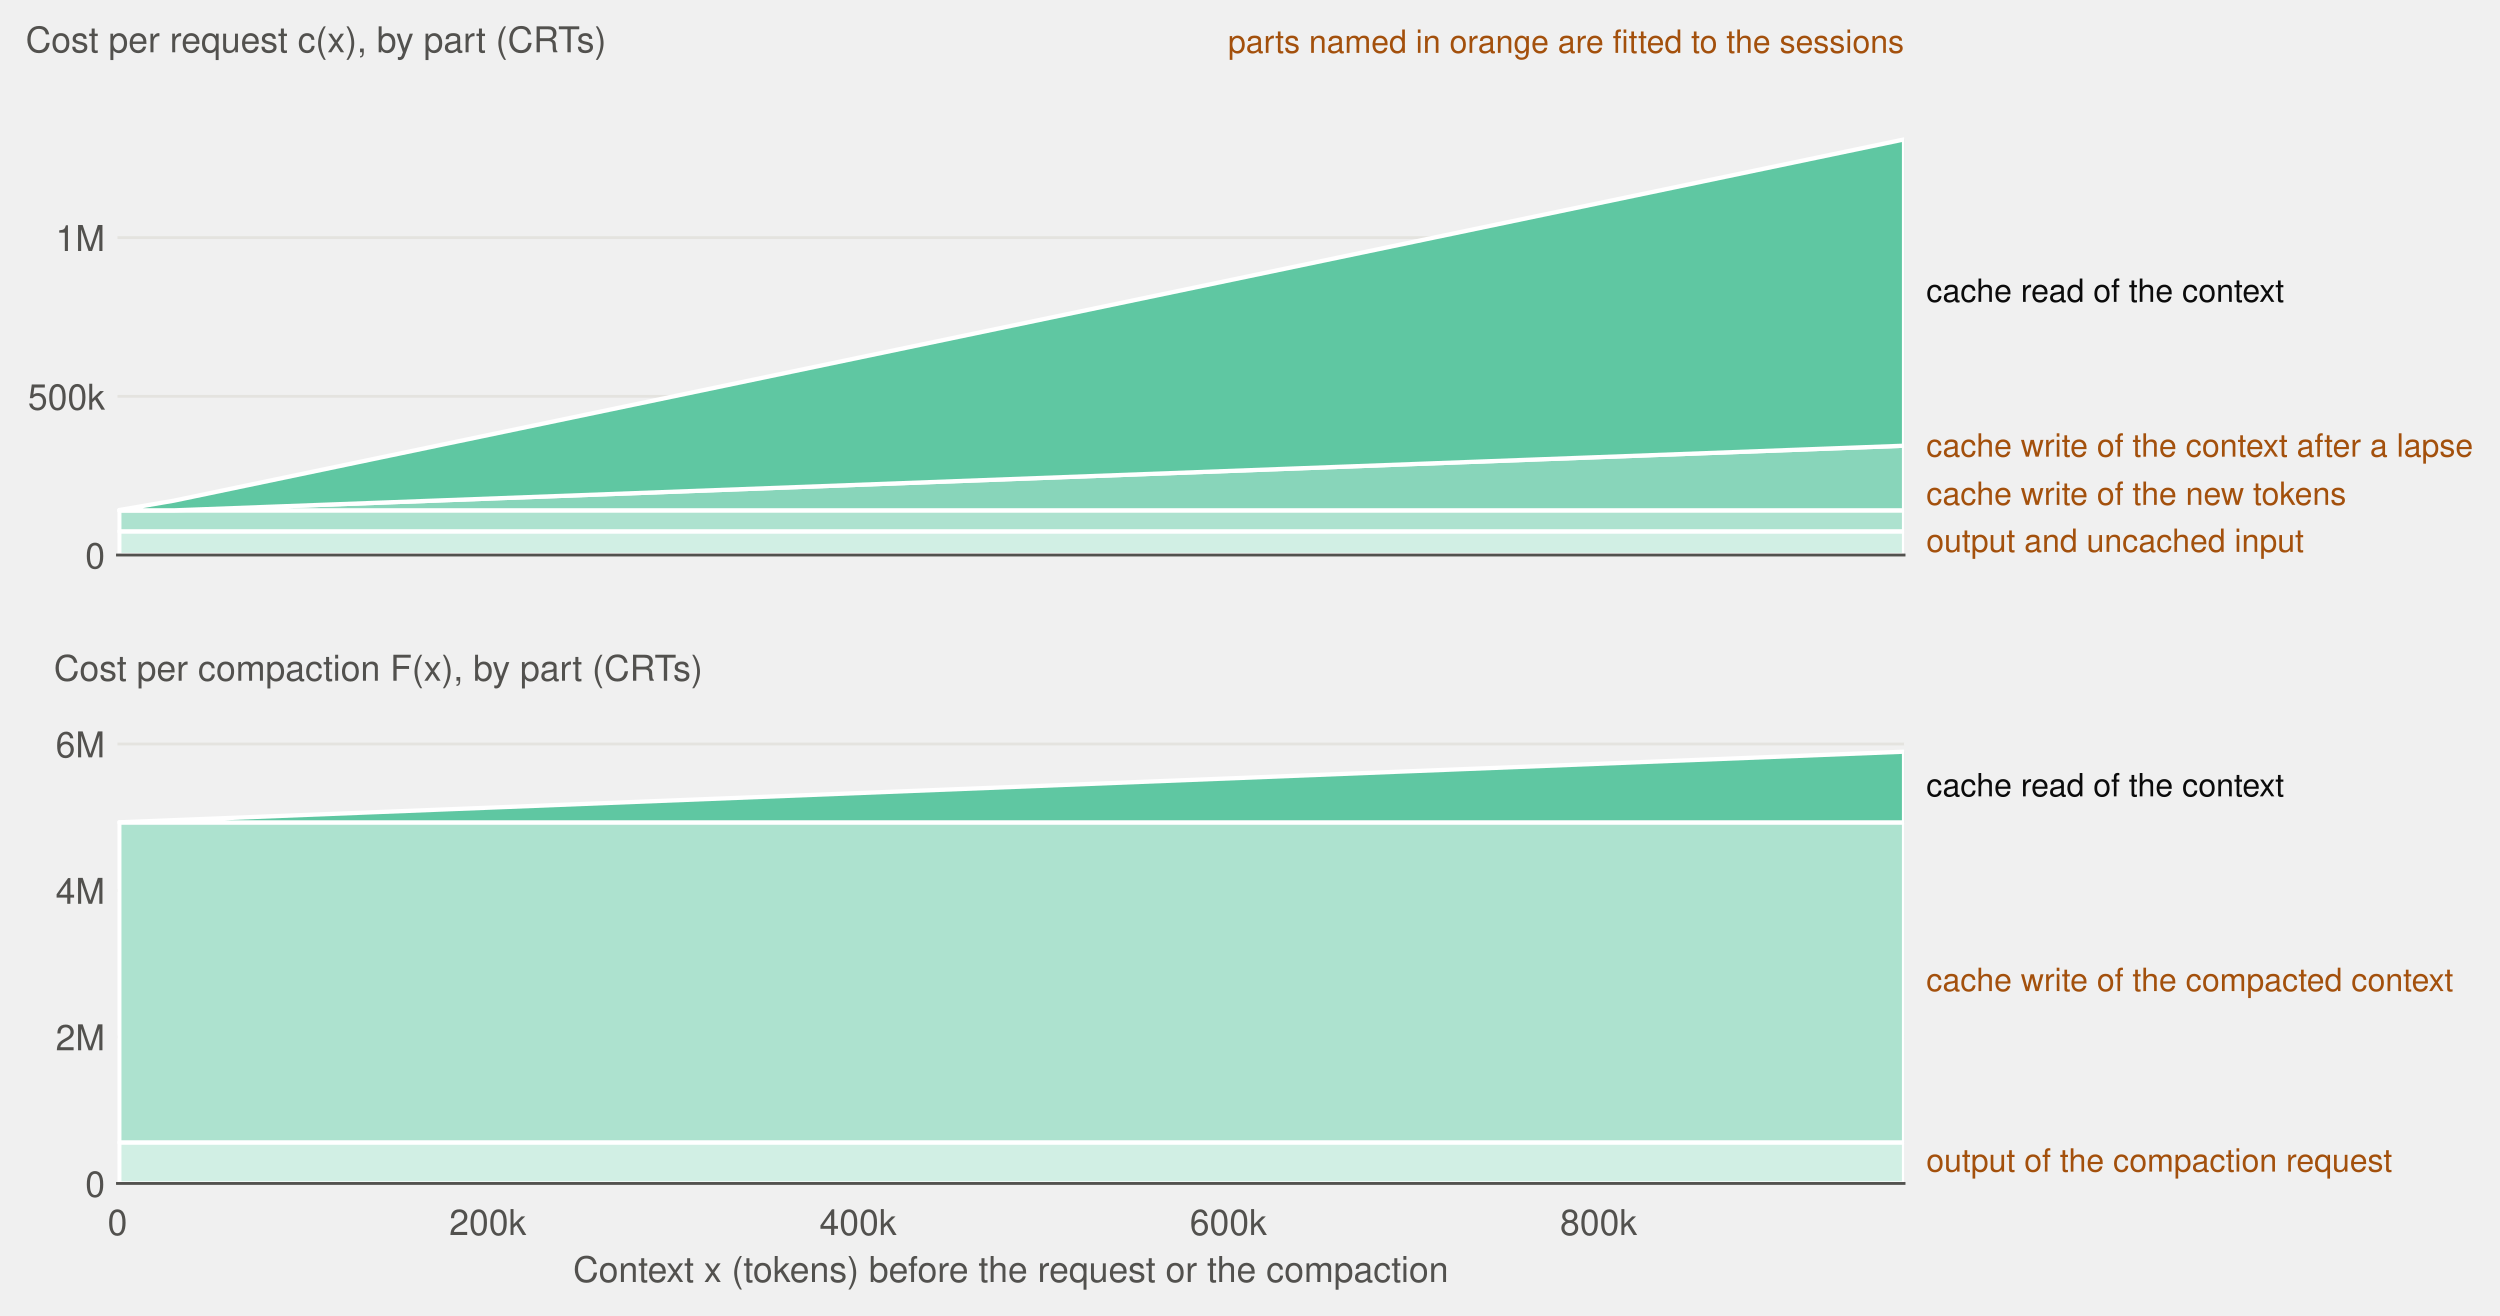
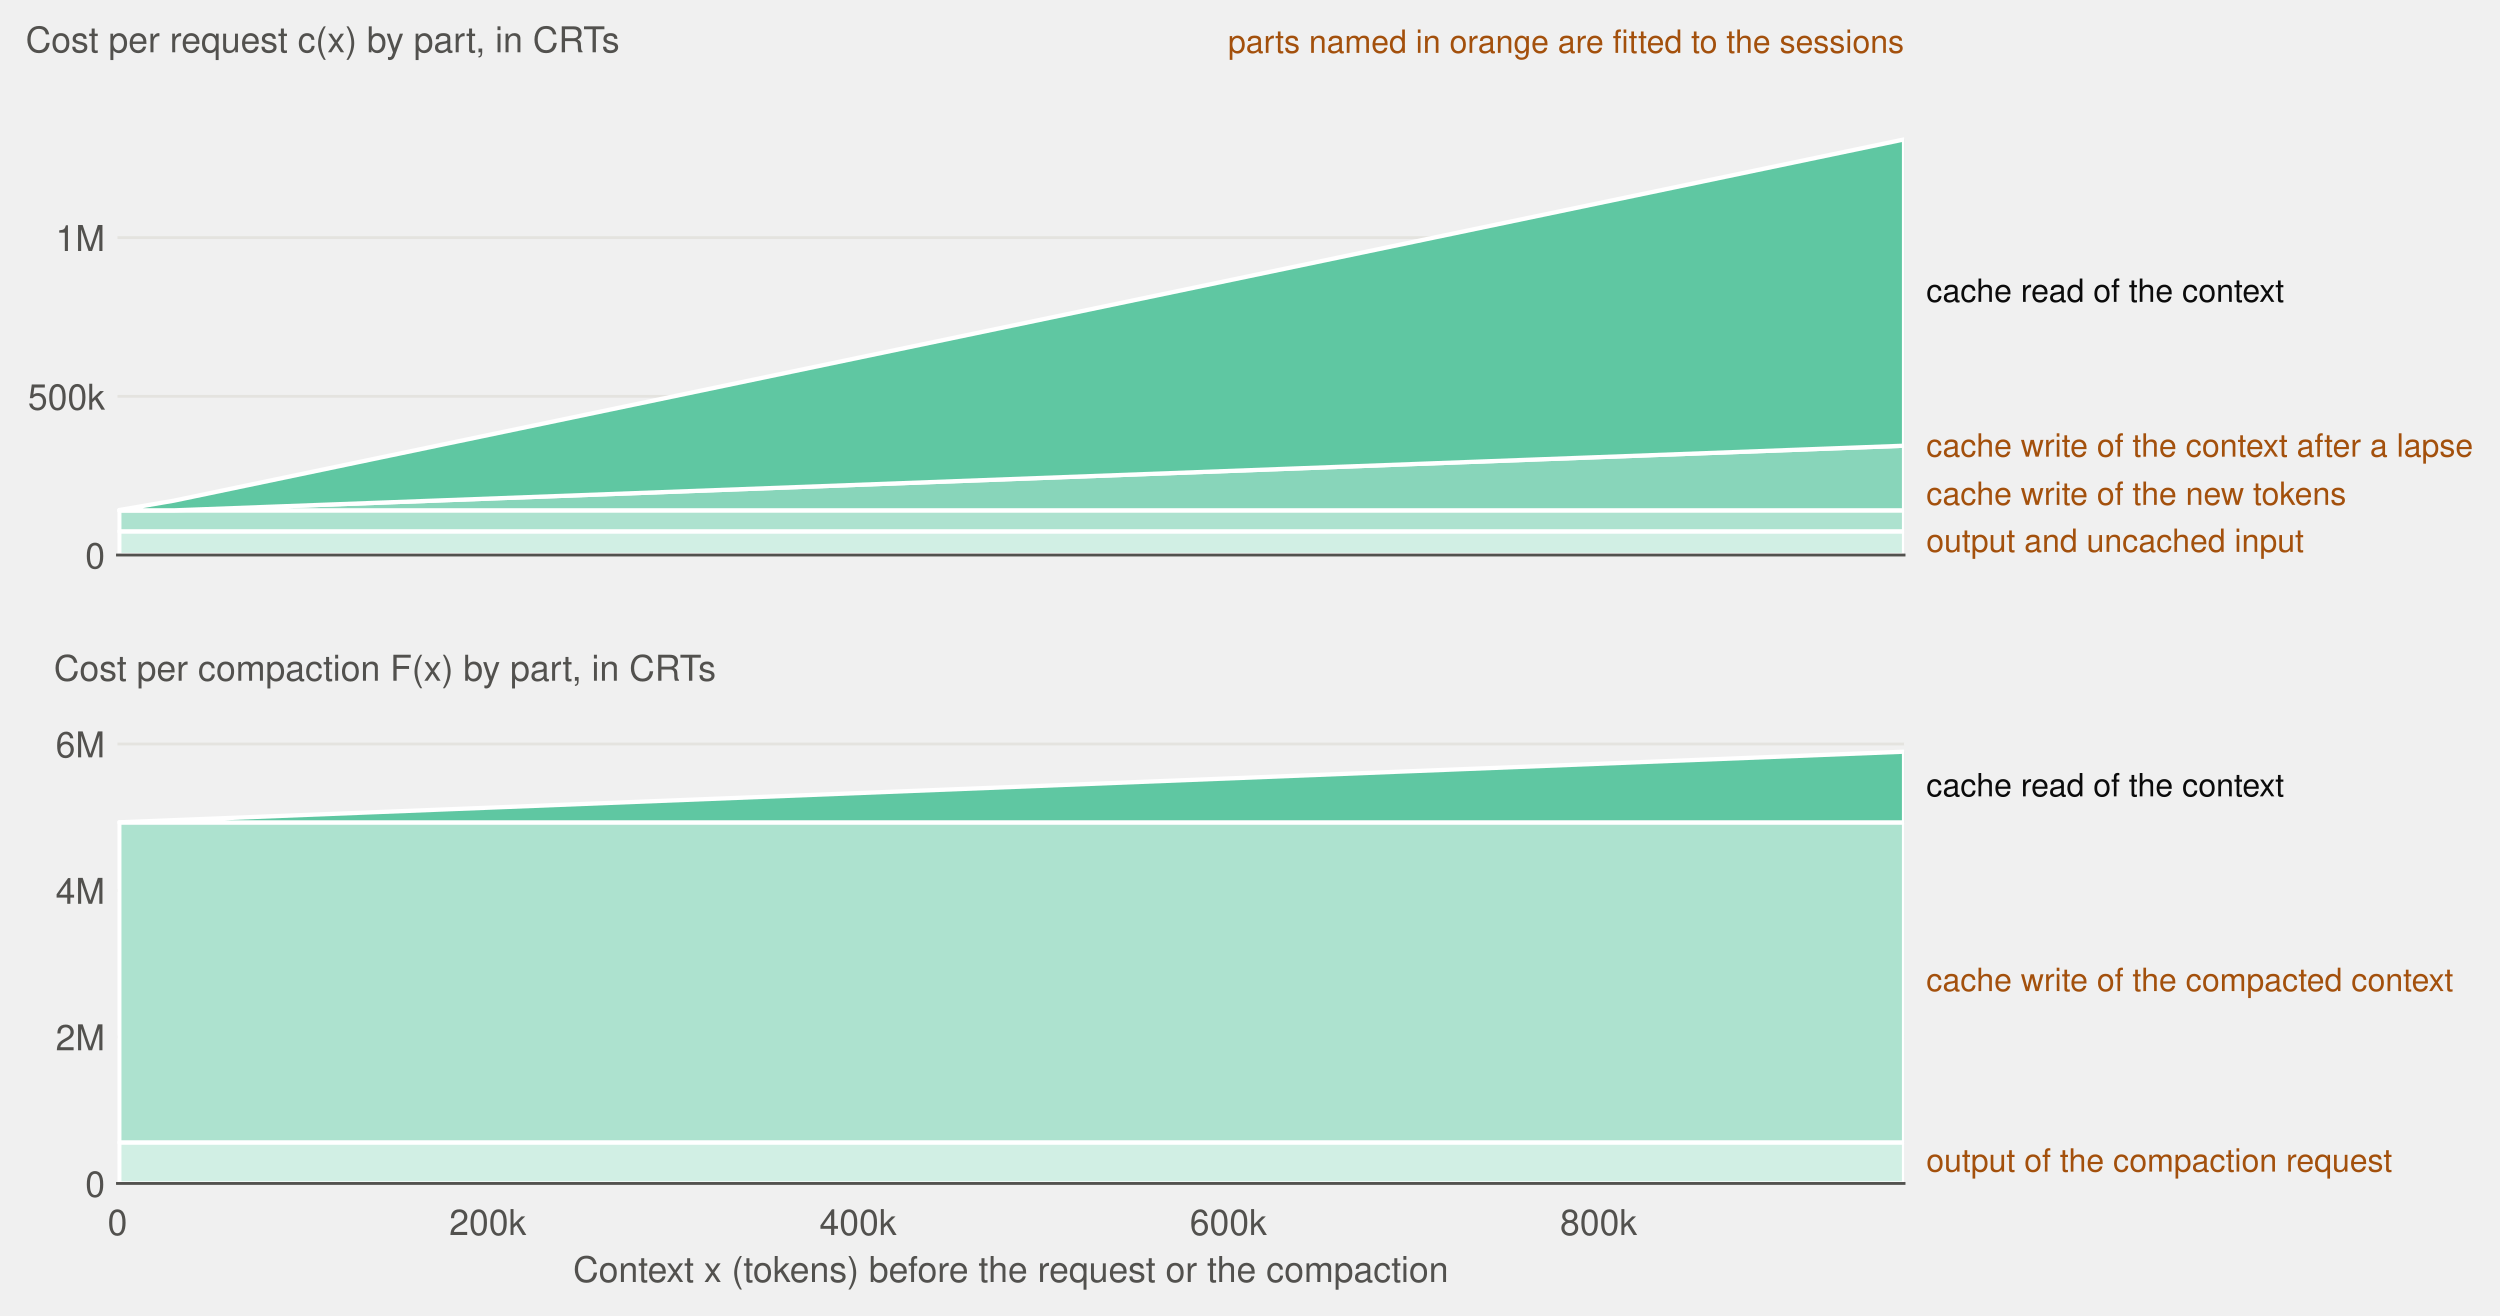
<svg xmlns="http://www.w3.org/2000/svg" xmlns:xlink="http://www.w3.org/1999/xlink" width="702.739pt" height="369.644pt" viewBox="0 0 702.739 369.644" version="1.1">
  <defs>
    <style type="text/css">*{stroke-linejoin: round; stroke-linecap: butt}</style>
  </defs>
  <g id="figure_1">
    <g id="patch_1">
      <path d="M 0 369.644  L 702.739 369.644  L 702.739 0  L 0 0  L 0 369.644  z " style="fill: none" />
    </g>
    <g id="axes_1">
      <g id="patch_2">
        <path d="M 33.02 156.017  L 535.22 156.017  L 535.22 22.197  L 33.02 22.197  L 33.02 156.017  z " style="fill: none" />
      </g>
      <g id="matplotlib.axis_1">
        <g id="xtick_1">
          <g id="line2d_1" />
        </g>
        <g id="xtick_2">
          <g id="line2d_2" />
        </g>
        <g id="xtick_3">
          <g id="line2d_3" />
        </g>
        <g id="xtick_4">
          <g id="line2d_4" />
        </g>
        <g id="xtick_5">
          <g id="line2d_5" />
        </g>
      </g>
      <g id="matplotlib.axis_2">
        <g id="ytick_1">
          <g id="line2d_6">
            <path d="M 33.02 156.017  L 535.22 156.017  " clip-path="url(#pb35b77650a)" style="fill: none; stroke: #e4e3df; stroke-width: 0.8; stroke-linecap: square" />
          </g>
          <g id="line2d_7" />
          <g id="text_1">
            <text style="font-size: 10px; font-family: 'Helvetica', 'Arial', 'DejaVu Sans'; text-anchor: end; fill: #52514e" x="29.52" y="159.767" transform="rotate(-0 29.52 159.7673)">0</text>
          </g>
        </g>
        <g id="ytick_2">
          <g id="line2d_8">
            <path d="M 33.02 111.41  L 535.22 111.41  " clip-path="url(#pb35b77650a)" style="fill: none; stroke: #e4e3df; stroke-width: 0.8; stroke-linecap: square" />
          </g>
          <g id="line2d_9" />
          <g id="text_2">
            <text style="font-size: 10px; font-family: 'Helvetica', 'Arial', 'DejaVu Sans'; text-anchor: end; fill: #52514e" x="29.52" y="115.16" transform="rotate(-0 29.52 115.1604)">500k</text>
          </g>
        </g>
        <g id="ytick_3">
          <g id="line2d_10">
            <path d="M 33.02 66.803  L 535.22 66.803  " clip-path="url(#pb35b77650a)" style="fill: none; stroke: #e4e3df; stroke-width: 0.8; stroke-linecap: square" />
          </g>
          <g id="line2d_11" />
          <g id="text_3">
            <text style="font-size: 10px; font-family: 'Helvetica', 'Arial', 'DejaVu Sans'; text-anchor: end; fill: #52514e" x="29.52" y="70.553" transform="rotate(-0 29.52 70.55347)">1M</text>
          </g>
        </g>
        <g id="text_4">
-           <text style="font-size: 10px; font-family: 'Helvetica', 'Arial', 'DejaVu Sans'; text-anchor: start; fill: #52514e" x="7.2" y="14.7" transform="rotate(-0 7.2 14.7)">Cost per request c(x), by part (CRTs)</text>
+           <text style="font-size: 10px; font-family: 'Helvetica', 'Arial', 'DejaVu Sans'; text-anchor: start; fill: #52514e" x="7.2" y="14.7" transform="rotate(-0 7.2 14.7)">Cost per request c(x) by part, in CRTs</text>
        </g>
      </g>
      <g id="FillBetweenPolyCollection_1">
        <defs>
          <path id="m4edc5b7553" d="M 33.54 -220.285  L 33.54 -213.627  L 48.861 -213.627  L 107.162 -213.627  L 397.31 -213.627  L 535.22 -213.627  L 535.22 -220.285  L 535.22 -220.285  L 397.31 -220.285  L 107.162 -220.285  L 48.861 -220.285  L 33.54 -220.285  z " style="stroke: #ffffff; stroke-width: 1.2" />
        </defs>
        <g clip-path="url(#pb35b77650a)">
          <use xlink:href="#m4edc5b7553" x="0" y="369.644" style="fill: #d1efe4; stroke: #ffffff; stroke-width: 1.2" />
        </g>
      </g>
      <g id="FillBetweenPolyCollection_2">
        <defs>
          <path id="m023cc55c26" d="M 33.54 -226.188  L 33.54 -220.285  L 48.861 -220.285  L 107.162 -220.285  L 397.31 -220.285  L 535.22 -220.285  L 535.22 -226.188  L 535.22 -226.188  L 397.31 -226.188  L 107.162 -226.188  L 48.861 -226.188  L 33.54 -226.188  z " style="stroke: #ffffff; stroke-width: 1.2" />
        </defs>
        <g clip-path="url(#pb35b77650a)">
          <use xlink:href="#m023cc55c26" x="0" y="369.644" style="fill: #ade2cf; stroke: #ffffff; stroke-width: 1.2" />
        </g>
      </g>
      <g id="FillBetweenPolyCollection_3">
        <defs>
          <path id="m940abae665" d="M 33.54 -226.188  L 33.54 -226.188  L 48.861 -226.188  L 107.162 -226.188  L 397.31 -226.188  L 535.22 -226.188  L 535.22 -244.357  L 535.22 -244.357  L 397.31 -239.205  L 107.162 -228.366  L 48.861 -226.188  L 33.54 -226.188  z " style="stroke: #ffffff; stroke-width: 1.2" />
        </defs>
        <g clip-path="url(#pb35b77650a)">
          <use xlink:href="#m940abae665" x="0" y="369.644" style="fill: #88d5ba; stroke: #ffffff; stroke-width: 1.2" />
        </g>
      </g>
      <g id="FillBetweenPolyCollection_4">
        <defs>
          <path id="m625e6e46c0" d="M 33.54 -226.277  L 33.54 -226.188  L 48.861 -226.188  L 107.162 -228.366  L 397.31 -239.205  L 535.22 -244.357  L 535.22 -330.448  L 535.22 -330.448  L 397.31 -301.655  L 107.162 -241.076  L 48.861 -228.903  L 33.54 -226.277  z " style="stroke: #ffffff; stroke-width: 1.2" />
        </defs>
        <g clip-path="url(#pb35b77650a)">
          <use xlink:href="#m625e6e46c0" x="0" y="369.644" style="fill: #5fc7a2; stroke: #ffffff; stroke-width: 1.2" />
        </g>
      </g>
      <g id="patch_3">
        <path d="M 33.02 156.017  L 535.22 156.017  " style="fill: none; stroke: #52514e; stroke-width: 0.8; stroke-linejoin: miter; stroke-linecap: square" />
      </g>
      <g id="text_5">
        <text style="font-size: 9px; font-family: 'Helvetica', 'Arial', 'DejaVu Sans'; text-anchor: start; fill: #a3500c" x="541.465" y="155.125" transform="rotate(-0 541.465 155.1253)">output and uncached input</text>
      </g>
      <g id="text_6">
        <text style="font-size: 9px; font-family: 'Helvetica', 'Arial', 'DejaVu Sans'; text-anchor: start; fill: #a3500c" x="541.465" y="141.917" transform="rotate(-0 541.465 141.9166)">cache write of the new tokens</text>
      </g>
      <g id="text_7">
        <text style="font-size: 9px; font-family: 'Helvetica', 'Arial', 'DejaVu Sans'; text-anchor: start; fill: #a3500c" x="541.465" y="128.361" transform="rotate(-0 541.465 128.3612)">cache write of the context after a lapse</text>
      </g>
      <g id="text_8">
        <text style="font-size: 9px; font-family: 'Helvetica', 'Arial', 'DejaVu Sans'; text-anchor: start; fill: #0b0b0b" x="541.465" y="84.852" transform="rotate(-0 541.465 84.85201)">cache read of the context</text>
      </g>
      <g id="text_9">
        <text style="font-size: 9px; font-family: 'Helvetica', 'Arial', 'DejaVu Sans'; text-anchor: end; fill: #a3500c" x="535.22" y="14.852" transform="rotate(-0 535.22 14.8525)">parts named in orange are fitted to the sessions</text>
      </g>
    </g>
    <g id="axes_2">
      <g id="patch_4">
        <path d="M 33.02 332.661  L 535.22 332.661  L 535.22 198.84  L 33.02 198.84  L 33.02 332.661  z " style="fill: none" />
      </g>
      <g id="matplotlib.axis_3">
        <g id="xtick_6">
          <g id="line2d_12" />
          <g id="text_10">
            <text style="font-size: 10px; font-family: 'Helvetica', 'Arial', 'DejaVu Sans'; text-anchor: middle; fill: #52514e" x="33.02" y="347.161" transform="rotate(-0 33.02 347.1606)">0</text>
          </g>
        </g>
        <g id="xtick_7">
          <g id="line2d_13" />
          <g id="text_11">
            <text style="font-size: 10px; font-family: 'Helvetica', 'Arial', 'DejaVu Sans'; text-anchor: middle; fill: #52514e" x="137.103" y="347.161" transform="rotate(-0 137.1029 347.1606)">200k</text>
          </g>
        </g>
        <g id="xtick_8">
          <g id="line2d_14" />
          <g id="text_12">
            <text style="font-size: 10px; font-family: 'Helvetica', 'Arial', 'DejaVu Sans'; text-anchor: middle; fill: #52514e" x="241.186" y="347.161" transform="rotate(-0 241.1858 347.1606)">400k</text>
          </g>
        </g>
        <g id="xtick_9">
          <g id="line2d_15" />
          <g id="text_13">
            <text style="font-size: 10px; font-family: 'Helvetica', 'Arial', 'DejaVu Sans'; text-anchor: middle; fill: #52514e" x="345.269" y="347.161" transform="rotate(-0 345.2687 347.1606)">600k</text>
          </g>
        </g>
        <g id="xtick_10">
          <g id="line2d_16" />
          <g id="text_14">
            <text style="font-size: 10px; font-family: 'Helvetica', 'Arial', 'DejaVu Sans'; text-anchor: middle; fill: #52514e" x="449.352" y="347.161" transform="rotate(-0 449.3516 347.1606)">800k</text>
          </g>
        </g>
        <g id="text_15">
          <text style="font-size: 10px; font-family: 'Helvetica', 'Arial', 'DejaVu Sans'; text-anchor: middle; fill: #52514e" x="284.12" y="360.36" transform="rotate(-0 284.12 360.3598)">Context x (tokens) before the request or the compaction</text>
        </g>
      </g>
      <g id="matplotlib.axis_4">
        <g id="ytick_4">
          <g id="line2d_17">
            <path d="M 33.02 332.661  L 535.22 332.661  " clip-path="url(#p0ae1b6fc11)" style="fill: none; stroke: #e4e3df; stroke-width: 0.8; stroke-linecap: square" />
          </g>
          <g id="line2d_18" />
          <g id="text_16">
            <text style="font-size: 10px; font-family: 'Helvetica', 'Arial', 'DejaVu Sans'; text-anchor: end; fill: #52514e" x="29.52" y="336.411" transform="rotate(-0 29.52 336.4106)">0</text>
          </g>
        </g>
        <g id="ytick_5">
          <g id="line2d_19">
            <path d="M 33.02 291.485  L 535.22 291.485  " clip-path="url(#p0ae1b6fc11)" style="fill: none; stroke: #e4e3df; stroke-width: 0.8; stroke-linecap: square" />
          </g>
          <g id="line2d_20" />
          <g id="text_17">
            <text style="font-size: 10px; font-family: 'Helvetica', 'Arial', 'DejaVu Sans'; text-anchor: end; fill: #52514e" x="29.52" y="295.235" transform="rotate(-0 29.52 295.235)">2M</text>
          </g>
        </g>
        <g id="ytick_6">
          <g id="line2d_21">
            <path d="M 33.02 250.309  L 535.22 250.309  " clip-path="url(#p0ae1b6fc11)" style="fill: none; stroke: #e4e3df; stroke-width: 0.8; stroke-linecap: square" />
          </g>
          <g id="line2d_22" />
          <g id="text_18">
            <text style="font-size: 10px; font-family: 'Helvetica', 'Arial', 'DejaVu Sans'; text-anchor: end; fill: #52514e" x="29.52" y="254.059" transform="rotate(-0 29.52 254.0594)">4M</text>
          </g>
        </g>
        <g id="ytick_7">
          <g id="line2d_23">
            <path d="M 33.02 209.134  L 535.22 209.134  " clip-path="url(#p0ae1b6fc11)" style="fill: none; stroke: #e4e3df; stroke-width: 0.8; stroke-linecap: square" />
          </g>
          <g id="line2d_24" />
          <g id="text_19">
            <text style="font-size: 10px; font-family: 'Helvetica', 'Arial', 'DejaVu Sans'; text-anchor: end; fill: #52514e" x="29.52" y="212.884" transform="rotate(-0 29.52 212.8838)">6M</text>
          </g>
        </g>
        <g id="text_20">
-           <text style="font-size: 10px; font-family: 'Helvetica', 'Arial', 'DejaVu Sans'; text-anchor: start; fill: #52514e" x="15.12" y="191.343" transform="rotate(-0 15.12 191.3433)">Cost per compaction F(x), by part (CRTs)</text>
+           <text style="font-size: 10px; font-family: 'Helvetica', 'Arial', 'DejaVu Sans'; text-anchor: start; fill: #52514e" x="15.12" y="191.343" transform="rotate(-0 15.12 191.3433)">Cost per compaction F(x) by part, in CRTs</text>
        </g>
      </g>
      <g id="FillBetweenPolyCollection_5">
        <defs>
          <path id="m300d00f673" d="M 33.54 -48.529  L 33.54 -36.984  L 48.861 -36.984  L 107.162 -36.984  L 397.31 -36.984  L 535.22 -36.984  L 535.22 -48.529  L 535.22 -48.529  L 397.31 -48.529  L 107.162 -48.529  L 48.861 -48.529  L 33.54 -48.529  z " style="stroke: #ffffff; stroke-width: 1.2" />
        </defs>
        <g clip-path="url(#p0ae1b6fc11)">
          <use xlink:href="#m300d00f673" x="0" y="369.644" style="fill: #d1efe4; stroke: #ffffff; stroke-width: 1.2" />
        </g>
      </g>
      <g id="FillBetweenPolyCollection_6">
        <defs>
          <path id="med76834272" d="M 33.54 -138.479  L 33.54 -48.529  L 48.861 -48.529  L 107.162 -48.529  L 397.31 -48.529  L 535.22 -48.529  L 535.22 -138.479  L 535.22 -138.479  L 397.31 -138.479  L 107.162 -138.479  L 48.861 -138.479  L 33.54 -138.479  z " style="stroke: #ffffff; stroke-width: 1.2" />
        </defs>
        <g clip-path="url(#p0ae1b6fc11)">
          <use xlink:href="#med76834272" x="0" y="369.644" style="fill: #ade2cf; stroke: #ffffff; stroke-width: 1.2" />
        </g>
      </g>
      <g id="FillBetweenPolyCollection_7">
        <defs>
          <path id="mf8017d0548" d="M 33.54 -138.499  L 33.54 -138.479  L 48.861 -138.479  L 107.162 -138.479  L 397.31 -138.479  L 535.22 -138.479  L 535.22 -158.346  L 535.22 -158.346  L 397.31 -152.89  L 107.162 -141.412  L 48.861 -139.106  L 33.54 -138.499  z " style="stroke: #ffffff; stroke-width: 1.2" />
        </defs>
        <g clip-path="url(#p0ae1b6fc11)">
          <use xlink:href="#mf8017d0548" x="0" y="369.644" style="fill: #5fc7a2; stroke: #ffffff; stroke-width: 1.2" />
        </g>
      </g>
      <g id="patch_5">
        <path d="M 33.02 332.661  L 535.22 332.661  " style="fill: none; stroke: #52514e; stroke-width: 0.8; stroke-linejoin: miter; stroke-linecap: square" />
      </g>
      <g id="text_21">
        <text style="font-size: 9px; font-family: 'Helvetica', 'Arial', 'DejaVu Sans'; text-anchor: start; fill: #a3500c" x="541.465" y="329.325" transform="rotate(-0 541.465 329.3251)">output of the compaction request</text>
      </g>
      <g id="text_22">
        <text style="font-size: 9px; font-family: 'Helvetica', 'Arial', 'DejaVu Sans'; text-anchor: start; fill: #a3500c" x="541.465" y="278.577" transform="rotate(-0 541.465 278.5774)">cache write of the compacted context</text>
      </g>
      <g id="text_23">
        <text style="font-size: 9px; font-family: 'Helvetica', 'Arial', 'DejaVu Sans'; text-anchor: start; fill: #0b0b0b" x="541.465" y="223.842" transform="rotate(-0 541.465 223.8421)">cache read of the context</text>
      </g>
    </g>
  </g>
  <defs>
    <clipPath id="pb35b77650a">
      <rect x="33.02" y="22.197" width="502.2" height="133.821" />
    </clipPath>
    <clipPath id="p0ae1b6fc11">
      <rect x="33.02" y="198.84" width="502.2" height="133.821" />
    </clipPath>
  </defs>
</svg>
